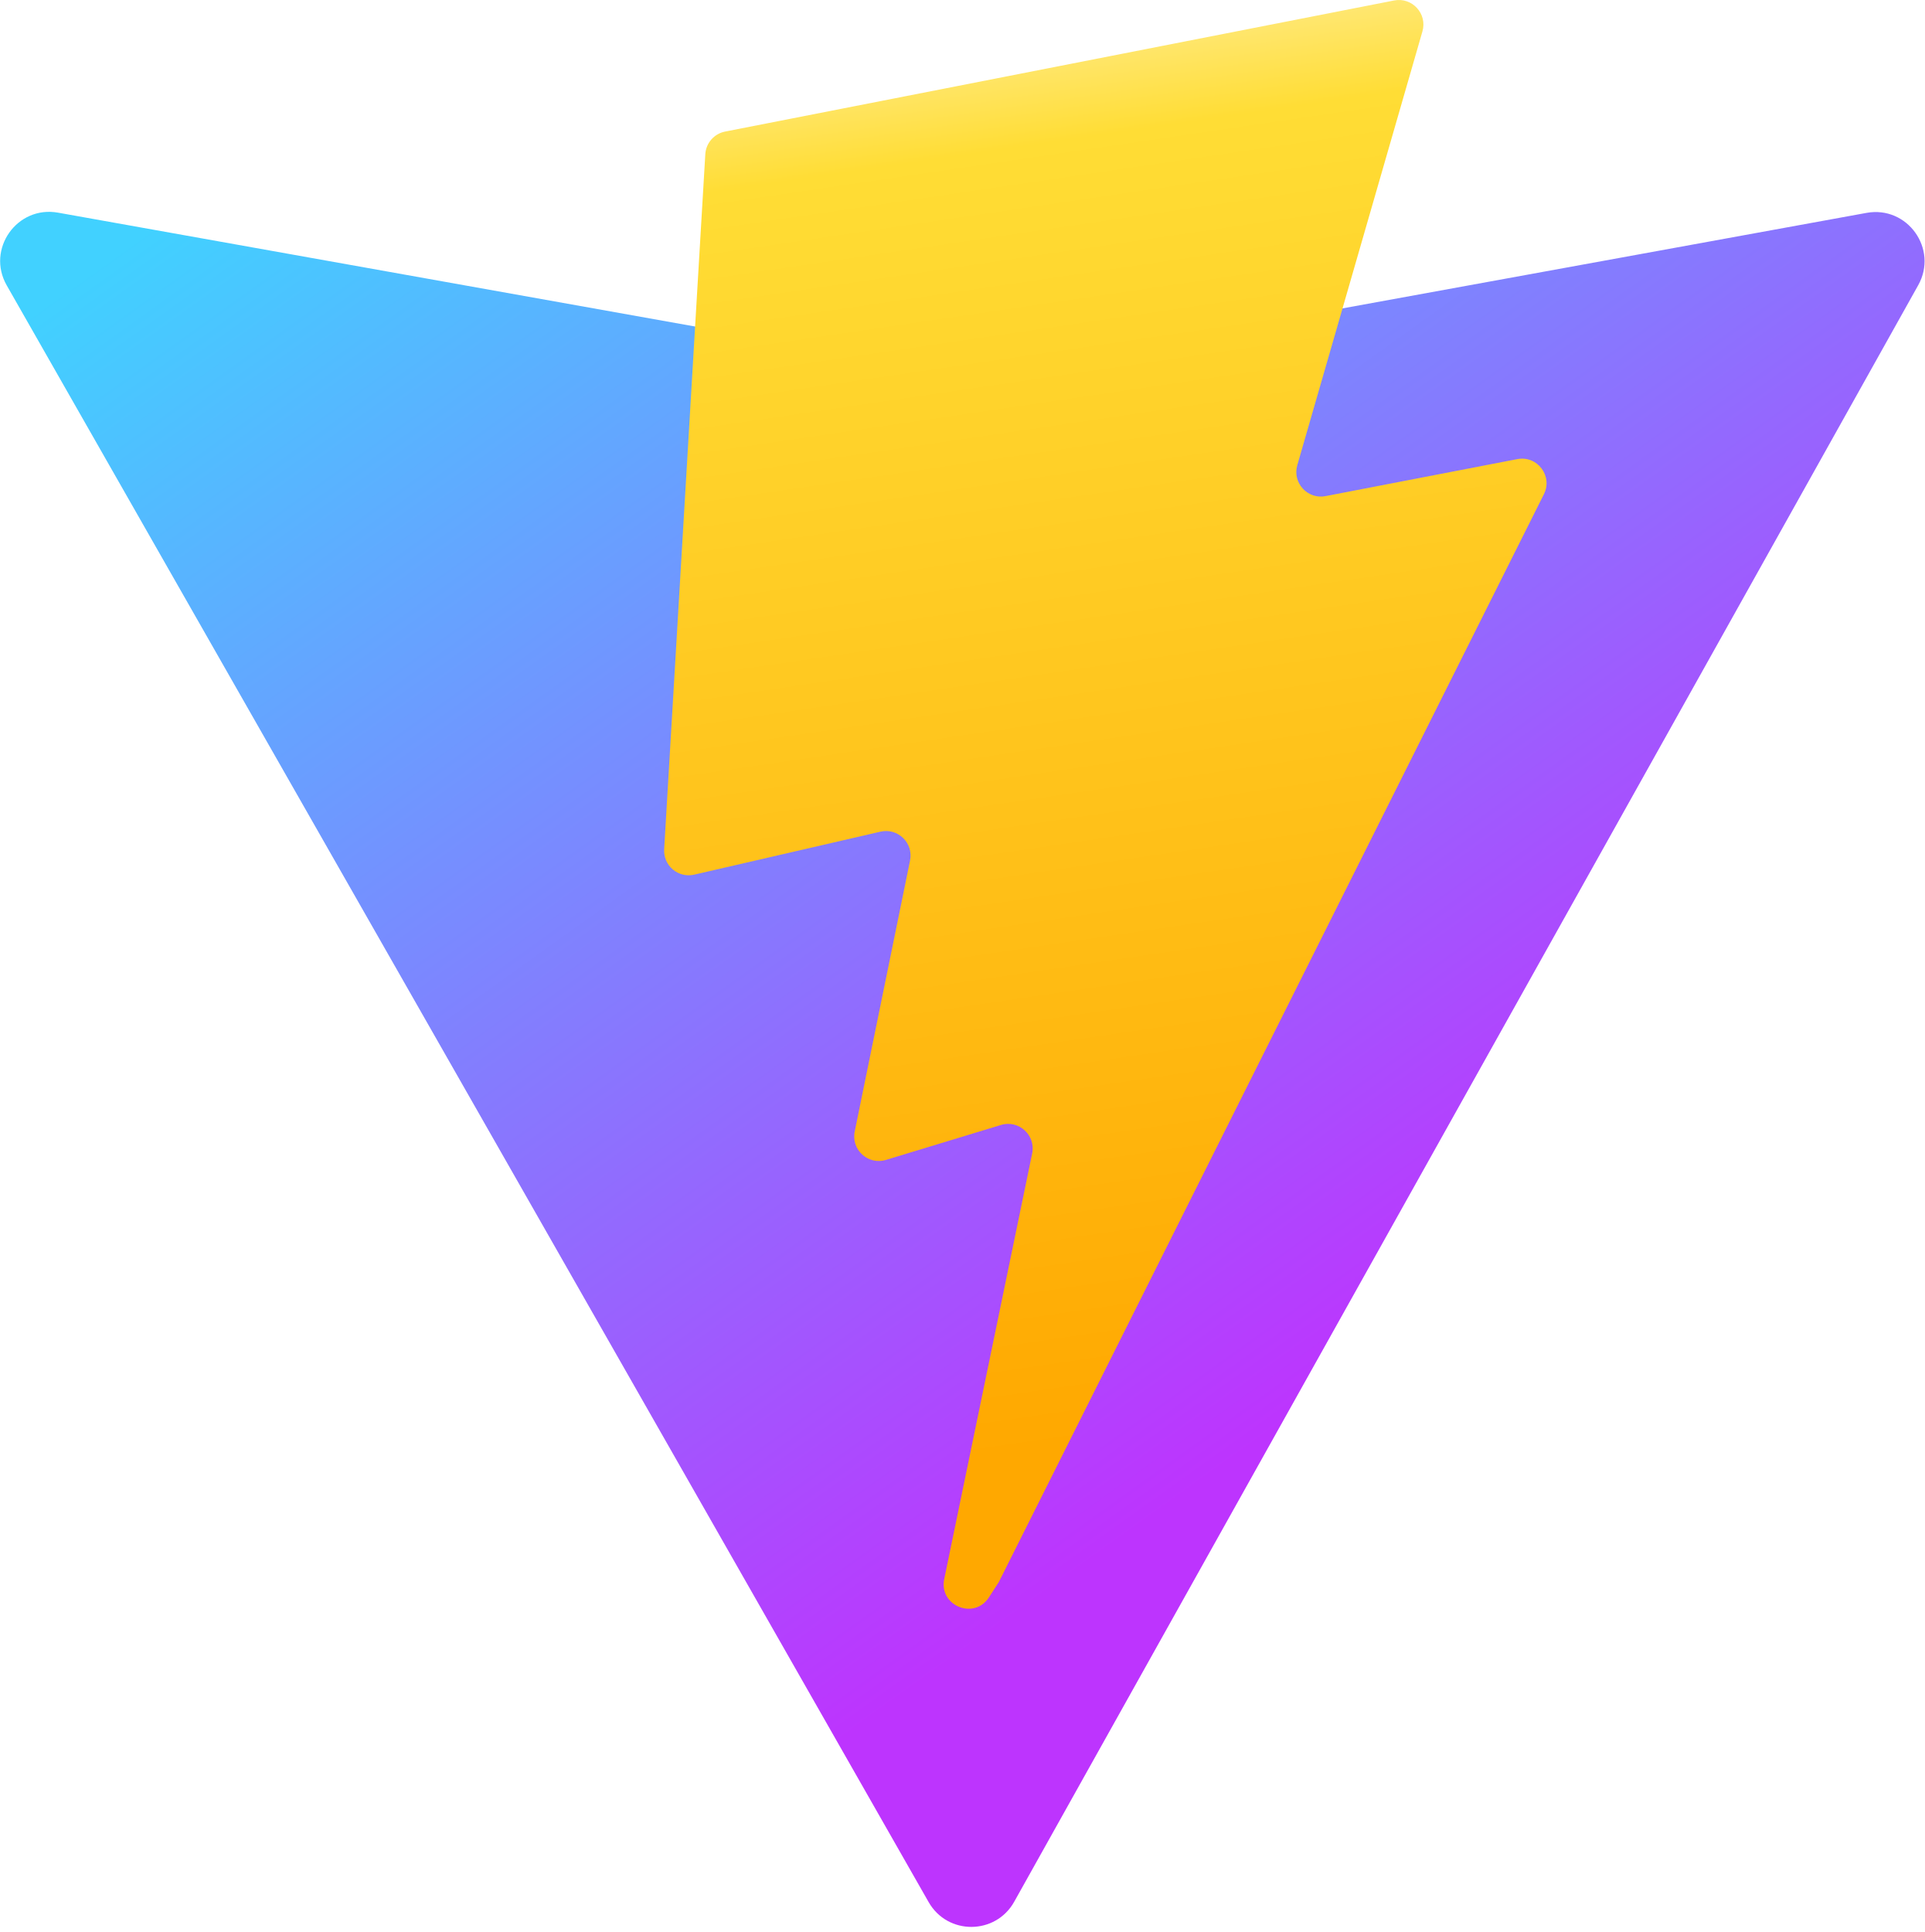
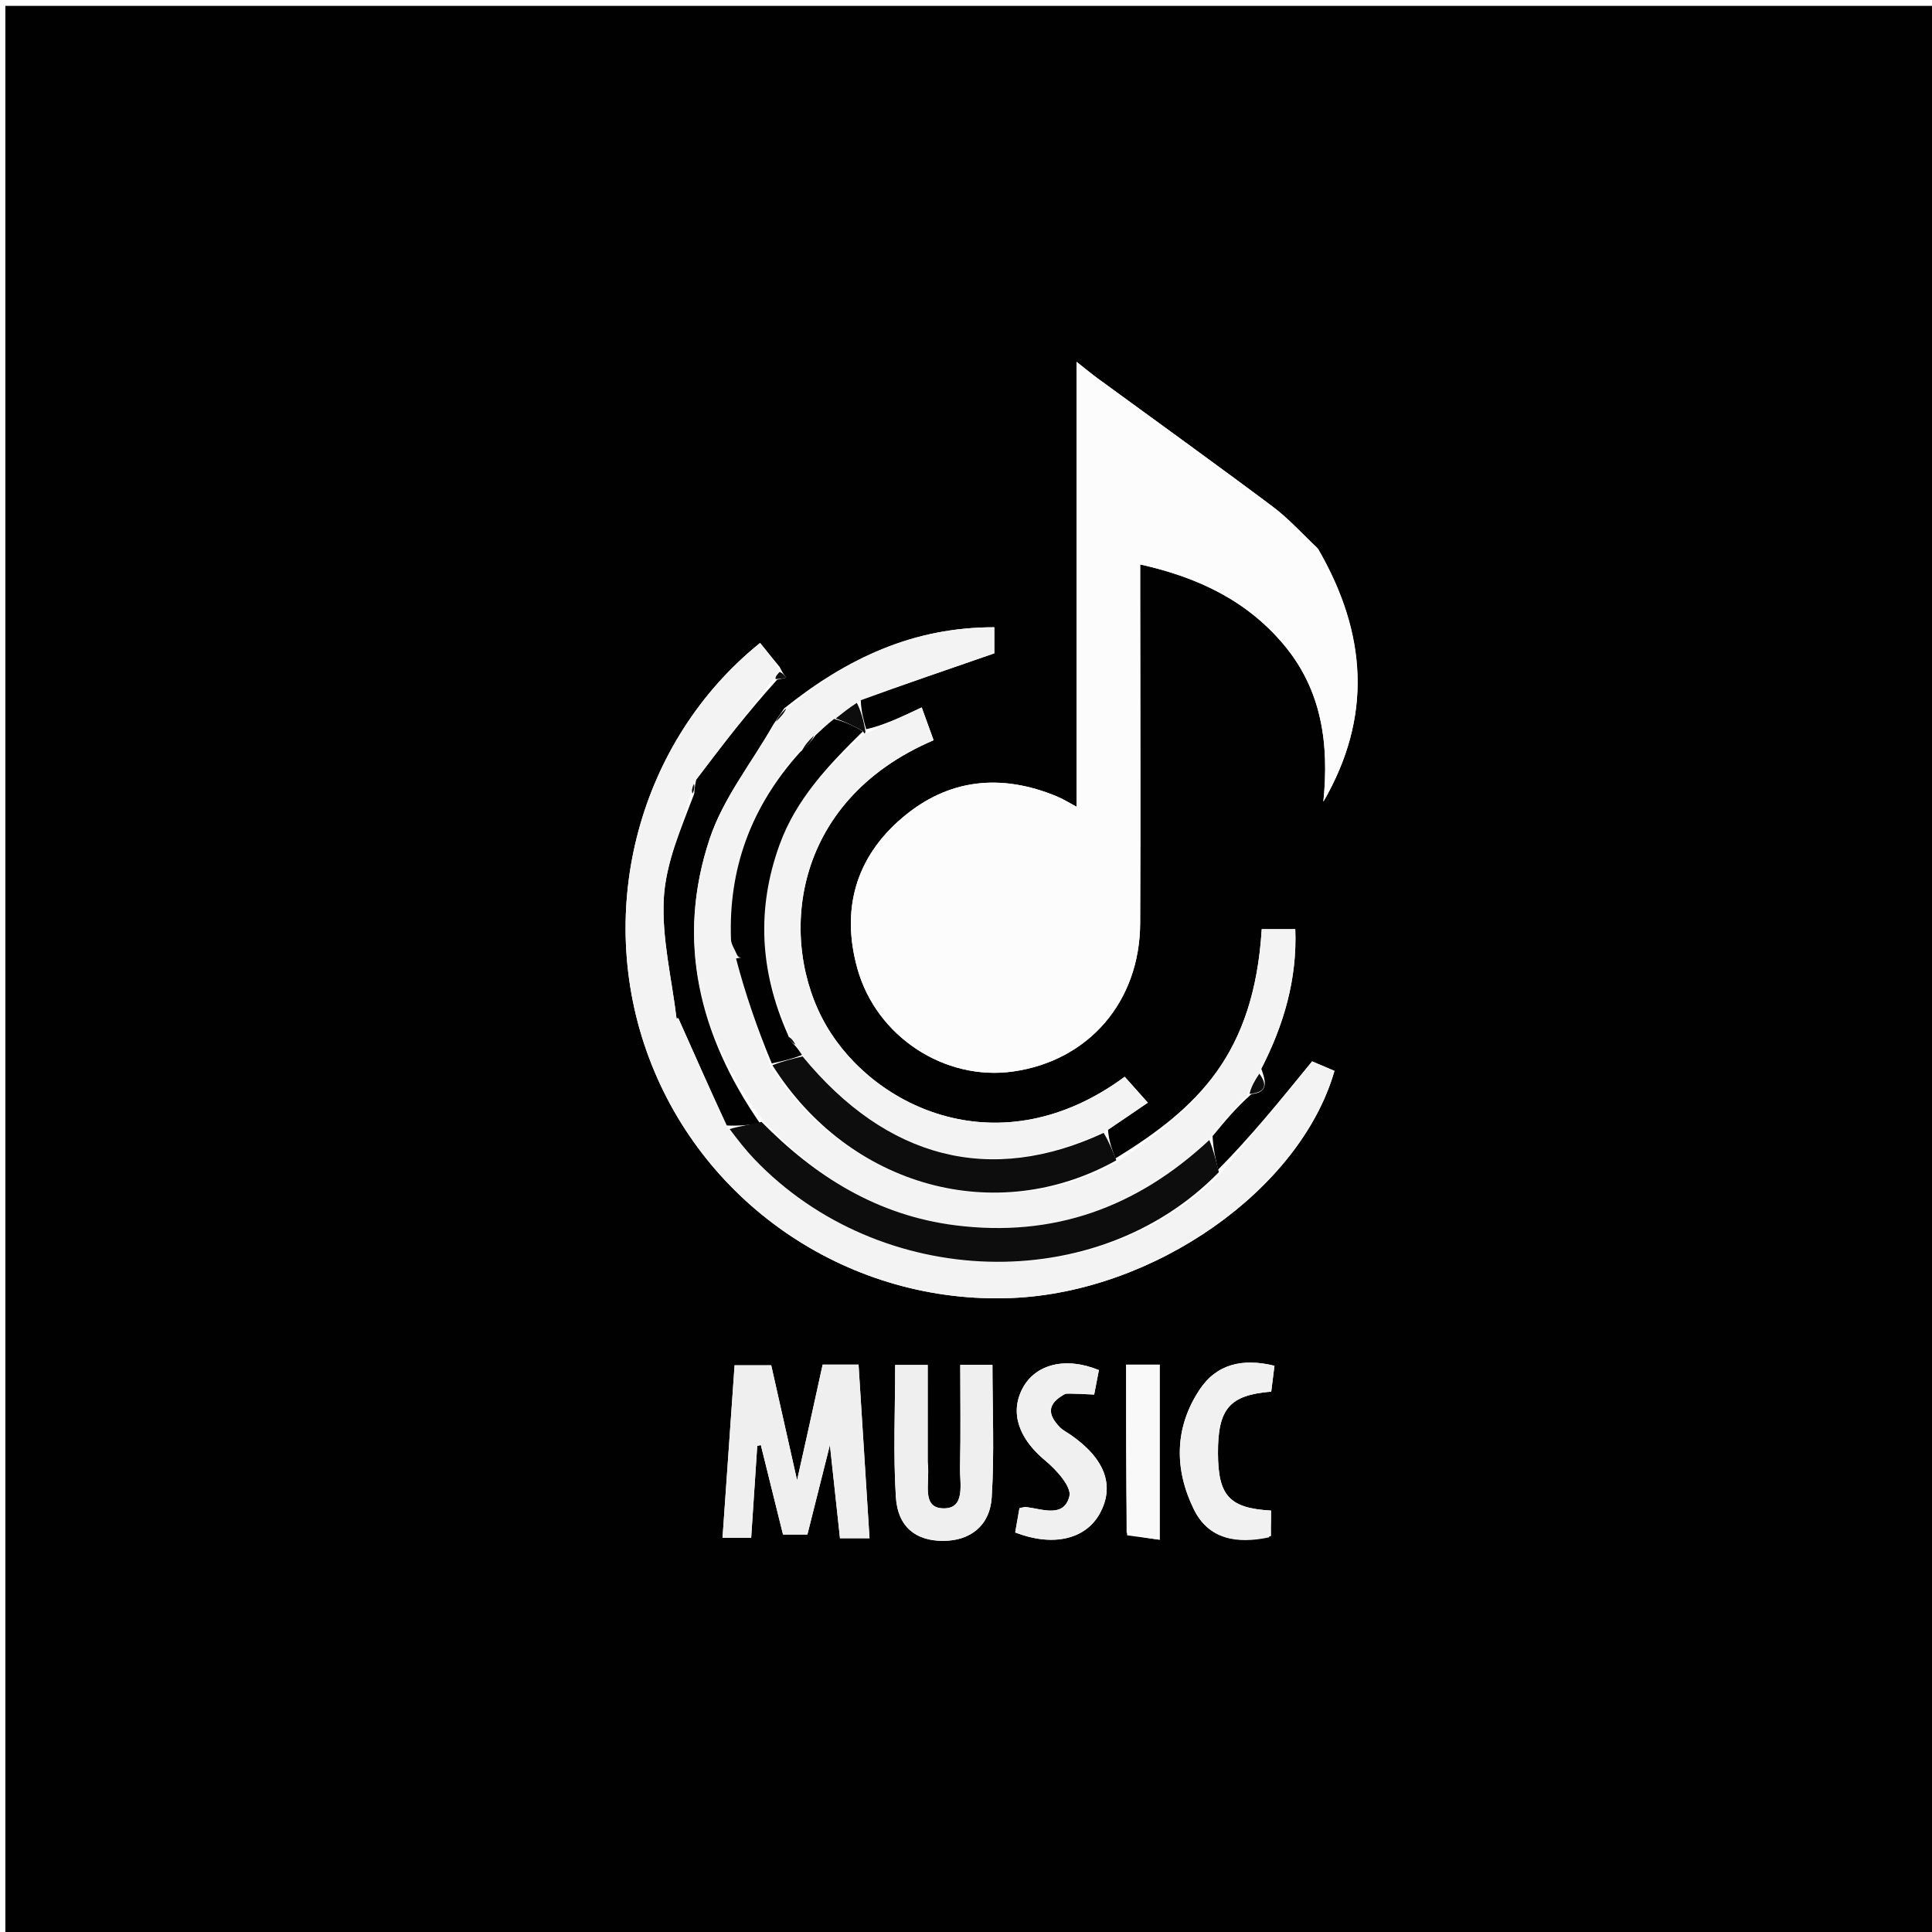
- <svg xmlns="http://www.w3.org/2000/svg" aria-hidden="true" role="img" class="iconify iconify--logos" width="31.88" height="32" preserveAspectRatio="xMidYMid meet" viewBox="0 0 256 257">
-   <defs>
-     <linearGradient id="IconifyId1813088fe1fbc01fb466" x1="-.828%" x2="57.636%" y1="7.652%" y2="78.411%">
-       <stop offset="0%" stop-color="#41D1FF" />
-       <stop offset="100%" stop-color="#BD34FE" />
-     </linearGradient>
-     <linearGradient id="IconifyId1813088fe1fbc01fb467" x1="43.376%" x2="50.316%" y1="2.242%" y2="89.03%">
-       <stop offset="0%" stop-color="#FFEA83" />
-       <stop offset="8.333%" stop-color="#FFDD35" />
-       <stop offset="100%" stop-color="#FFA800" />
-     </linearGradient>
-   </defs>
-   <path fill="url(#IconifyId1813088fe1fbc01fb466)" d="M255.153 37.938L134.897 252.976c-2.483 4.44-8.862 4.466-11.382.048L.875 37.958c-2.746-4.814 1.371-10.646 6.827-9.67l120.385 21.517a6.537 6.537 0 0 0 2.322-.004l117.867-21.483c5.438-.991 9.574 4.796 6.877 9.62Z" />
-   <path fill="url(#IconifyId1813088fe1fbc01fb467)" d="M185.432.063L96.44 17.501a3.268 3.268 0 0 0-2.634 3.014l-5.474 92.456a3.268 3.268 0 0 0 3.997 3.378l24.777-5.718c2.318-.535 4.413 1.507 3.936 3.838l-7.361 36.047c-.495 2.426 1.782 4.5 4.151 3.78l15.304-4.649c2.372-.72 4.652 1.36 4.15 3.788l-11.698 56.621c-.732 3.542 3.979 5.473 5.943 2.437l1.313-2.028l72.516-144.72c1.215-2.423-.88-5.186-3.54-4.672l-25.505 4.922c-2.396.462-4.435-1.77-3.759-4.114l16.646-57.705c.677-2.35-1.37-4.583-3.769-4.113Z" />
+ <svg xmlns="http://www.w3.org/2000/svg" version="1.1" id="Layer_1" x="0px" y="0px" width="100%" viewBox="0 0 360 360" enable-background="new 0 0 360 360" xml:space="preserve">
+   <path fill="#010101" opacity="1" stroke="none" d=" M170,361   C113.353,361 57.206,361 1.058,361   C1.039,360.853 1.002,360.706 1.002,360.559   C1,240.767 1,120.975 1,1.092   C120.897,1.092 240.794,1.092 360.846,1.092   C360.846,121 360.846,241 360.846,361   C297.456,361 233.978,361 170,361  M206.46,210.537   C208.856,208.899 211.252,207.262 213.879,205.466   C212.125,203.501 210.838,202.057 209.572,200.639   C186.467,217.689 162.887,206.516 153.942,191.076   C144.956,175.565 147.14,149.38 173.962,137.931   C173.263,136.002 172.557,134.053 171.747,131.818   C167.944,133.6 164.536,135.197 161.395,135.879   C160.927,134.223 160.459,132.566 160.381,130.332   C168.585,127.5 176.79,124.668 185.275,121.738   C185.275,120.894 185.275,118.988 185.275,116.881   C170.214,116.871 157.842,122.593 146.123,131.996   C145.512,132.877 144.902,133.759 143.999,135.175   C139.999,142.185 134.743,148.778 132.243,156.287   C125.923,175.277 130.243,192.861 141.644,209.373   C139.721,209.6 137.797,209.826 135.283,209.715   C132.326,203.055 129.369,196.396 126.399,189.742   C126.387,189.713 126.18,189.771 126.064,189.789   C125.173,182.325 123.289,174.807 123.687,167.413   C124.042,160.828 126.923,154.38 129.363,147.877   C129.409,147.202 129.455,146.527 129.741,145.174   C134.558,138.915 139.376,132.656 144.804,126.657   C145.368,126.528 145.931,126.399 146.494,126.27   C146.162,125.839 145.83,125.409 145.285,124.284   C144.064,122.789 142.844,121.294 141.63,119.807   C119.022,138.021 110.666,169.483 120.867,196.919   C131.27,224.898 158.655,243.092 188.522,241.865   C215.077,240.773 242.3,221.683 248.659,199.543   C246.907,198.798 245.135,198.044 244.495,197.773   C238.494,205.125 232.883,211.999 226.964,217.946   C226.521,216.048 226.079,214.149 225.941,211.7   C228.115,209.063 230.289,206.426 233.195,203.869   C236.135,203.565 236.049,201.94 235.03,199.155   C239.251,190.976 241.718,182.402 241.357,173.138   C238.955,173.138 237.02,173.138 235.106,173.138   C233.673,196.418 223.202,206.422 207.853,215.853   C207.237,214.257 206.621,212.66 206.46,210.537  M245.47,102.096   C242.694,99.504 240.127,96.632 237.104,94.37   C226.338,86.312 215.415,78.464 204.559,70.526   C203.456,69.72 202.405,68.841 200.597,67.42   C200.597,95.52 200.597,122.676 200.597,150.324   C199.035,149.491 198.07,148.874 197.029,148.439   C186.596,144.079 176.72,145.041 168.066,152.431   C159.4,159.831 156.725,169.506 159.74,180.406   C163.276,193.195 176.066,201.462 188.77,199.659   C202.846,197.661 212.387,186.663 212.452,172.033   C212.543,151.714 212.462,131.394 212.455,111.075   C212.454,109.273 212.455,107.471 212.455,105.171   C223.276,107.577 232.366,111.946 239.244,120.16   C246.349,128.644 247.674,138.701 246.591,149.382   C255.728,133.616 254.754,118.09 245.47,102.096  M150.536,266.789   C149.955,269.393 149.374,271.996 148.521,275.823   C146.713,267.778 145.196,261.027 143.705,254.397   C141.176,254.397 139.115,254.397 136.879,254.397   C136.117,265.295 135.378,275.877 134.633,286.54   C136.737,286.54 138.294,286.54 139.971,286.54   C140.362,280.624 140.732,275.019 141.102,269.414   C141.326,269.368 141.55,269.322 141.774,269.276   C143.146,274.814 144.518,280.352 145.902,285.938   C147.543,285.938 148.967,285.938 150.447,285.938   C151.788,280.604 153.071,275.496 154.64,269.254   C155.349,275.806 155.928,281.16 156.519,286.623   C158.332,286.623 159.92,286.623 162.02,286.623   C161.33,275.693 160.656,265.012 159.978,254.274   C157.497,254.274 155.549,254.274 153.29,254.274   C152.42,258.252 151.576,262.114 150.536,266.789  M172.864,272.366   C172.864,266.416 172.864,260.466 172.864,254.345   C170.469,254.345 168.583,254.345 166.804,254.345   C166.804,262.747 166.422,270.884 166.935,278.965   C167.292,284.576 170.689,287.129 175.767,287.119   C180.715,287.108 184.454,284.356 184.791,279.009   C185.308,270.806 184.927,262.546 184.927,254.326   C182.843,254.326 181.086,254.326 178.933,254.326   C178.933,260.871 179.033,267.166 178.889,273.456   C178.822,276.381 179.975,281.11 175.824,281.062   C171.506,281.012 173.365,276.187 172.864,272.366  M198.771,259.603   C200.399,259.684 202.026,259.764 203.883,259.855   C204.178,258.326 204.477,256.778 204.762,255.301   C198.564,252.744 192.912,254.186 190.531,258.715   C188.11,263.32 189.895,268.119 194.782,272.168   C196.836,273.87 199.708,277.037 199.267,278.803   C198.248,282.885 194.224,281.181 191.18,280.813   C190.872,280.776 190.541,280.922 189.958,281.033   C189.7,282.509 189.427,284.07 189.168,285.553   C196.23,288.282 202.299,286.825 204.94,281.998   C207.771,276.825 205.889,271.782 199.474,267.345   C198.79,266.872 198.006,266.492 197.445,265.902   C195.389,263.738 194.791,261.621 198.771,259.603  M236.839,286.212   C236.839,284.624 236.839,283.035 236.839,281.476   C229.061,281.027 226.988,278.711 226.951,270.821   C226.912,262.506 229.09,259.94 236.875,259.312   C237.067,257.777 237.263,256.213 237.479,254.491   C231.537,253.033 226.687,254.153 223.505,258.974   C218.825,266.06 218.799,273.786 222.456,281.235   C225.19,286.804 230.397,287.767 236.839,286.212  M210.016,286.077   C211.957,286.342 213.897,286.607 216.09,286.907   C216.09,280.78 216.09,275.481 216.09,270.183   C216.09,264.929 216.09,259.676 216.09,254.289   C213.804,254.289 212.063,254.289 209.84,254.289   C209.84,264.698 209.84,274.926 210.016,286.077  M215.409,206.483   C215.409,206.483 215.52,206.417 215.409,206.483  z" />
+   <path fill="#FCFCFC" opacity="1" stroke="none" d=" M245.682,102.394   C254.754,118.09 255.728,133.616 246.591,149.382   C247.674,138.701 246.349,128.644 239.244,120.16   C232.366,111.946 223.276,107.577 212.455,105.171   C212.455,107.471 212.454,109.273 212.455,111.075   C212.462,131.394 212.543,151.714 212.452,172.033   C212.387,186.663 202.846,197.661 188.77,199.659   C176.066,201.462 163.276,193.195 159.74,180.406   C156.725,169.506 159.4,159.831 168.066,152.431   C176.72,145.041 186.596,144.079 197.029,148.439   C198.07,148.874 199.035,149.491 200.597,150.324   C200.597,122.676 200.597,95.52 200.597,67.42   C202.405,68.841 203.456,69.72 204.559,70.526   C215.415,78.464 226.338,86.312 237.104,94.37   C240.127,96.632 242.694,99.504 245.682,102.394  z" />
+   <path fill="#F3F3F3" opacity="1" stroke="none" d=" M146.9,131.965   C157.842,122.593 170.214,116.871 185.275,116.881   C185.275,118.988 185.275,120.894 185.275,121.738   C176.79,124.668 168.585,127.5 159.856,130.672   C158.131,131.963 156.93,132.913 155.432,133.949   C154.085,135.013 153.037,135.993 151.684,137.052   C150.59,138.09 149.801,139.047 148.7,140.159   C139.909,150.333 135.738,161.879 136.206,175.023   C136.241,176.009 136.95,176.972 137.368,177.969   C137.391,177.992 137.327,177.984 137.004,178.403   C138.905,185.282 141.128,191.742 143.471,198.54   C158.251,221.216 185.661,228.719 208.174,216.558   C223.202,206.422 233.673,196.418 235.106,173.138   C237.02,173.138 238.955,173.138 241.357,173.138   C241.718,182.402 239.251,190.976 234.706,199.702   C233.743,201.428 233.103,202.608 232.463,203.788   C230.289,206.426 228.115,209.063 225.484,212.151   C211.787,225.056 196.256,230.611 178.062,228.325   C163.5,226.494 151.938,219.247 142.146,208.719   C130.243,192.861 125.923,175.277 132.243,156.287   C134.743,148.778 139.999,142.185 144.426,134.756   C145.536,133.547 146.218,132.756 146.9,131.965  z" />
+   <path fill="#F3F3F3" opacity="1" stroke="none" d=" M128.69,147.872   C126.923,154.38 124.042,160.828 123.687,167.413   C123.289,174.807 125.173,182.325 126.064,189.789   C126.18,189.771 126.387,189.713 126.399,189.742   C129.369,196.396 132.326,203.055 135.658,210.216   C137.546,212.485 138.978,214.331 140.585,216.009   C163.936,240.392 204.423,241.718 227.273,218.873   C232.883,211.999 238.494,205.125 244.495,197.773   C245.135,198.044 246.907,198.798 248.659,199.543   C242.3,221.683 215.077,240.773 188.522,241.865   C158.655,243.092 131.27,224.898 120.867,196.919   C110.666,169.483 119.022,138.021 141.63,119.807   C142.844,121.294 144.064,122.789 145.159,124.854   C144.753,125.748 144.473,126.073 144.193,126.397   C139.376,132.656 134.558,138.915 129.421,145.711   C128.964,146.789 128.827,147.33 128.69,147.872  z" />
+   <path fill="#F3F3F3" opacity="1" stroke="none" d=" M161.128,136.794   C164.536,135.197 167.944,133.6 171.747,131.818   C172.557,134.053 173.263,136.002 173.962,137.931   C147.14,149.38 144.956,175.565 153.942,191.076   C162.887,206.516 186.467,217.689 209.572,200.639   C210.838,202.057 212.125,203.501 213.879,205.466   C211.252,207.262 208.856,208.899 205.869,210.835   C184.548,220.916 165.246,215.967 149.439,196.57   C148.979,195.852 148.626,195.408 148.214,194.665   C147.804,193.898 147.453,193.43 147.048,192.594   C141.533,180.875 140.979,169.258 145.246,157.436   C148.324,148.908 154.355,142.599 161.094,136.814   C161.13,136.8 161.128,136.794 161.128,136.794  z" />
+   <path fill="#EFEFEF" opacity="1" stroke="none" d=" M150.634,266.383   C151.576,262.114 152.42,258.252 153.29,254.274   C155.549,254.274 157.497,254.274 159.978,254.274   C160.656,265.012 161.33,275.693 162.02,286.623   C159.92,286.623 158.332,286.623 156.519,286.623   C155.928,281.16 155.349,275.806 154.64,269.254   C153.071,275.496 151.788,280.604 150.447,285.938   C148.967,285.938 147.543,285.938 145.902,285.938   C144.518,280.352 143.146,274.814 141.774,269.276   C141.55,269.322 141.326,269.368 141.102,269.414   C140.732,275.019 140.362,280.624 139.971,286.54   C138.294,286.54 136.737,286.54 134.633,286.54   C135.378,275.877 136.117,265.295 136.879,254.397   C139.115,254.397 141.176,254.397 143.705,254.397   C145.196,261.027 146.713,267.778 148.521,275.823   C149.374,271.996 149.955,269.393 150.634,266.383  z" />
+   <path fill="#0D0D0D" opacity="1" stroke="none" d=" M227.118,218.409   C204.423,241.718 163.936,240.392 140.585,216.009   C138.978,214.331 137.546,212.485 135.953,210.385   C137.797,209.826 139.721,209.6 141.895,209.046   C151.938,219.247 163.5,226.494 178.062,228.325   C196.256,230.611 211.787,225.056 225.332,212.426   C226.079,214.149 226.521,216.048 227.118,218.409  z" />
+   <path fill="#EFEFEF" opacity="1" stroke="none" d=" M172.861,272.846   C173.365,276.187 171.506,281.012 175.824,281.062   C179.975,281.11 178.822,276.381 178.889,273.456   C179.033,267.166 178.933,260.871 178.933,254.326   C181.086,254.326 182.843,254.326 184.927,254.326   C184.927,262.546 185.308,270.806 184.791,279.009   C184.454,284.356 180.715,287.108 175.767,287.119   C170.689,287.129 167.292,284.576 166.935,278.965   C166.422,270.884 166.804,262.747 166.804,254.345   C168.583,254.345 170.469,254.345 172.864,254.345   C172.864,260.466 172.864,266.416 172.861,272.846  z" />
+   <path fill="#0D0D0D" opacity="1" stroke="none" d=" M149.545,196.842   C165.246,215.967 184.548,220.916 205.641,211.098   C206.621,212.66 207.237,214.257 208.013,216.206   C185.661,228.719 158.251,221.216 143.928,198.488   C146.025,197.679 147.785,197.261 149.545,196.842  z" />
+   <path fill="#F0F0F0" opacity="1" stroke="none" d=" M198.358,259.729   C194.791,261.621 195.389,263.738 197.445,265.902   C198.006,266.492 198.79,266.872 199.474,267.345   C205.889,271.782 207.771,276.825 204.94,281.998   C202.299,286.825 196.23,288.282 189.168,285.553   C189.427,284.07 189.7,282.509 189.958,281.033   C190.541,280.922 190.872,280.776 191.18,280.813   C194.224,281.181 198.248,282.885 199.267,278.803   C199.708,277.037 196.836,273.87 194.782,272.168   C189.895,268.119 188.11,263.32 190.531,258.715   C192.912,254.186 198.564,252.744 204.762,255.301   C204.477,256.778 204.178,258.326 203.883,259.855   C202.026,259.764 200.399,259.684 198.358,259.729  z" />
+   <path fill="#F1F1F1" opacity="1" stroke="none" d=" M236.476,286.46   C230.397,287.767 225.19,286.804 222.456,281.235   C218.799,273.786 218.825,266.06 223.505,258.974   C226.687,254.153 231.537,253.033 237.479,254.491   C237.263,256.213 237.067,257.777 236.875,259.312   C229.09,259.94 226.912,262.506 226.951,270.821   C226.988,278.711 229.061,281.027 236.839,281.476   C236.839,283.035 236.839,284.624 236.476,286.46  z" />
+   <path fill="#F9F9F9" opacity="1" stroke="none" d=" M209.928,285.615   C209.84,274.926 209.84,264.698 209.84,254.289   C212.063,254.289 213.804,254.289 216.09,254.289   C216.09,259.676 216.09,264.929 216.09,270.183   C216.09,275.481 216.09,280.78 216.09,286.907   C213.897,286.607 211.957,286.342 209.928,285.615  z" />
+   <path fill="#0D0D0D" opacity="1" stroke="none" d=" M161.261,136.337   C161.128,136.794 161.13,136.8 160.812,136.274   C158.906,135.12 157.318,134.492 155.73,133.864   C156.93,132.913 158.131,131.963 159.661,130.961   C160.459,132.566 160.927,134.223 161.261,136.337  z" />
+   <path fill="#0D0D0D" opacity="1" stroke="none" d=" M232.829,203.829   C233.103,202.608 233.743,201.428 234.66,200.059   C236.049,201.94 236.135,203.565 232.829,203.829  z" />
+   <path fill="#0D0D0D" opacity="1" stroke="none" d=" M146.511,131.981   C146.218,132.756 145.536,133.547 144.573,134.489   C144.902,133.759 145.512,132.877 146.511,131.981  z" />
+   <path fill="#0D0D0D" opacity="1" stroke="none" d=" M129.026,147.875   C128.827,147.33 128.964,146.789 129.302,146.049   C129.455,146.527 129.409,147.202 129.026,147.875  z" />
+   <path fill="#0D0D0D" opacity="1" stroke="none" d=" M144.499,126.527   C144.473,126.073 144.753,125.748 145.265,125.201   C145.83,125.409 146.162,125.839 146.494,126.27   C145.931,126.399 145.368,126.528 144.499,126.527  z" />
+   <path fill="#0D0D0D" opacity="1" stroke="none" d=" M215.464,206.45   C215.52,206.417 215.409,206.483 215.464,206.45  z" />
+   <path fill="#010101" opacity="1" stroke="none" d=" M155.432,133.949   C157.318,134.492 158.906,135.12 160.776,136.288   C154.355,142.599 148.324,148.908 145.246,157.436   C140.979,169.258 141.533,180.875 146.804,192.777   C147.166,193.873 147.72,194.418 148.273,194.963   C148.626,195.408 148.979,195.852 149.439,196.57   C147.785,197.261 146.025,197.679 143.808,198.15   C141.128,191.742 138.905,185.282 137.146,178.608   C137.76,178.443 137.91,178.492 138.06,178.54   C137.822,178.342 137.584,178.144 137.346,177.946   C136.95,176.972 136.241,176.009 136.206,175.023   C135.738,161.879 139.909,150.333 149.072,140.155   C150.5,138.988 151.245,137.98 151.989,136.973   C153.037,135.993 154.085,135.013 155.432,133.949  z" />
+   <path fill="#0D0D0D" opacity="1" stroke="none" d=" M151.684,137.052   C151.245,137.98 150.5,138.988 149.384,140   C149.801,139.047 150.59,138.09 151.684,137.052  z" />
+   <path fill="#0D0D0D" opacity="1" stroke="none" d=" M137.368,177.969   C137.584,178.144 137.822,178.342 138.06,178.54   C137.91,178.492 137.76,178.443 137.469,178.189   C137.327,177.984 137.391,177.992 137.368,177.969  z" />
+   <path fill="#0D0D0D" opacity="1" stroke="none" d=" M148.214,194.665   C147.72,194.418 147.166,193.873 146.857,193.145   C147.453,193.43 147.804,193.898 148.214,194.665  z" />
</svg>
